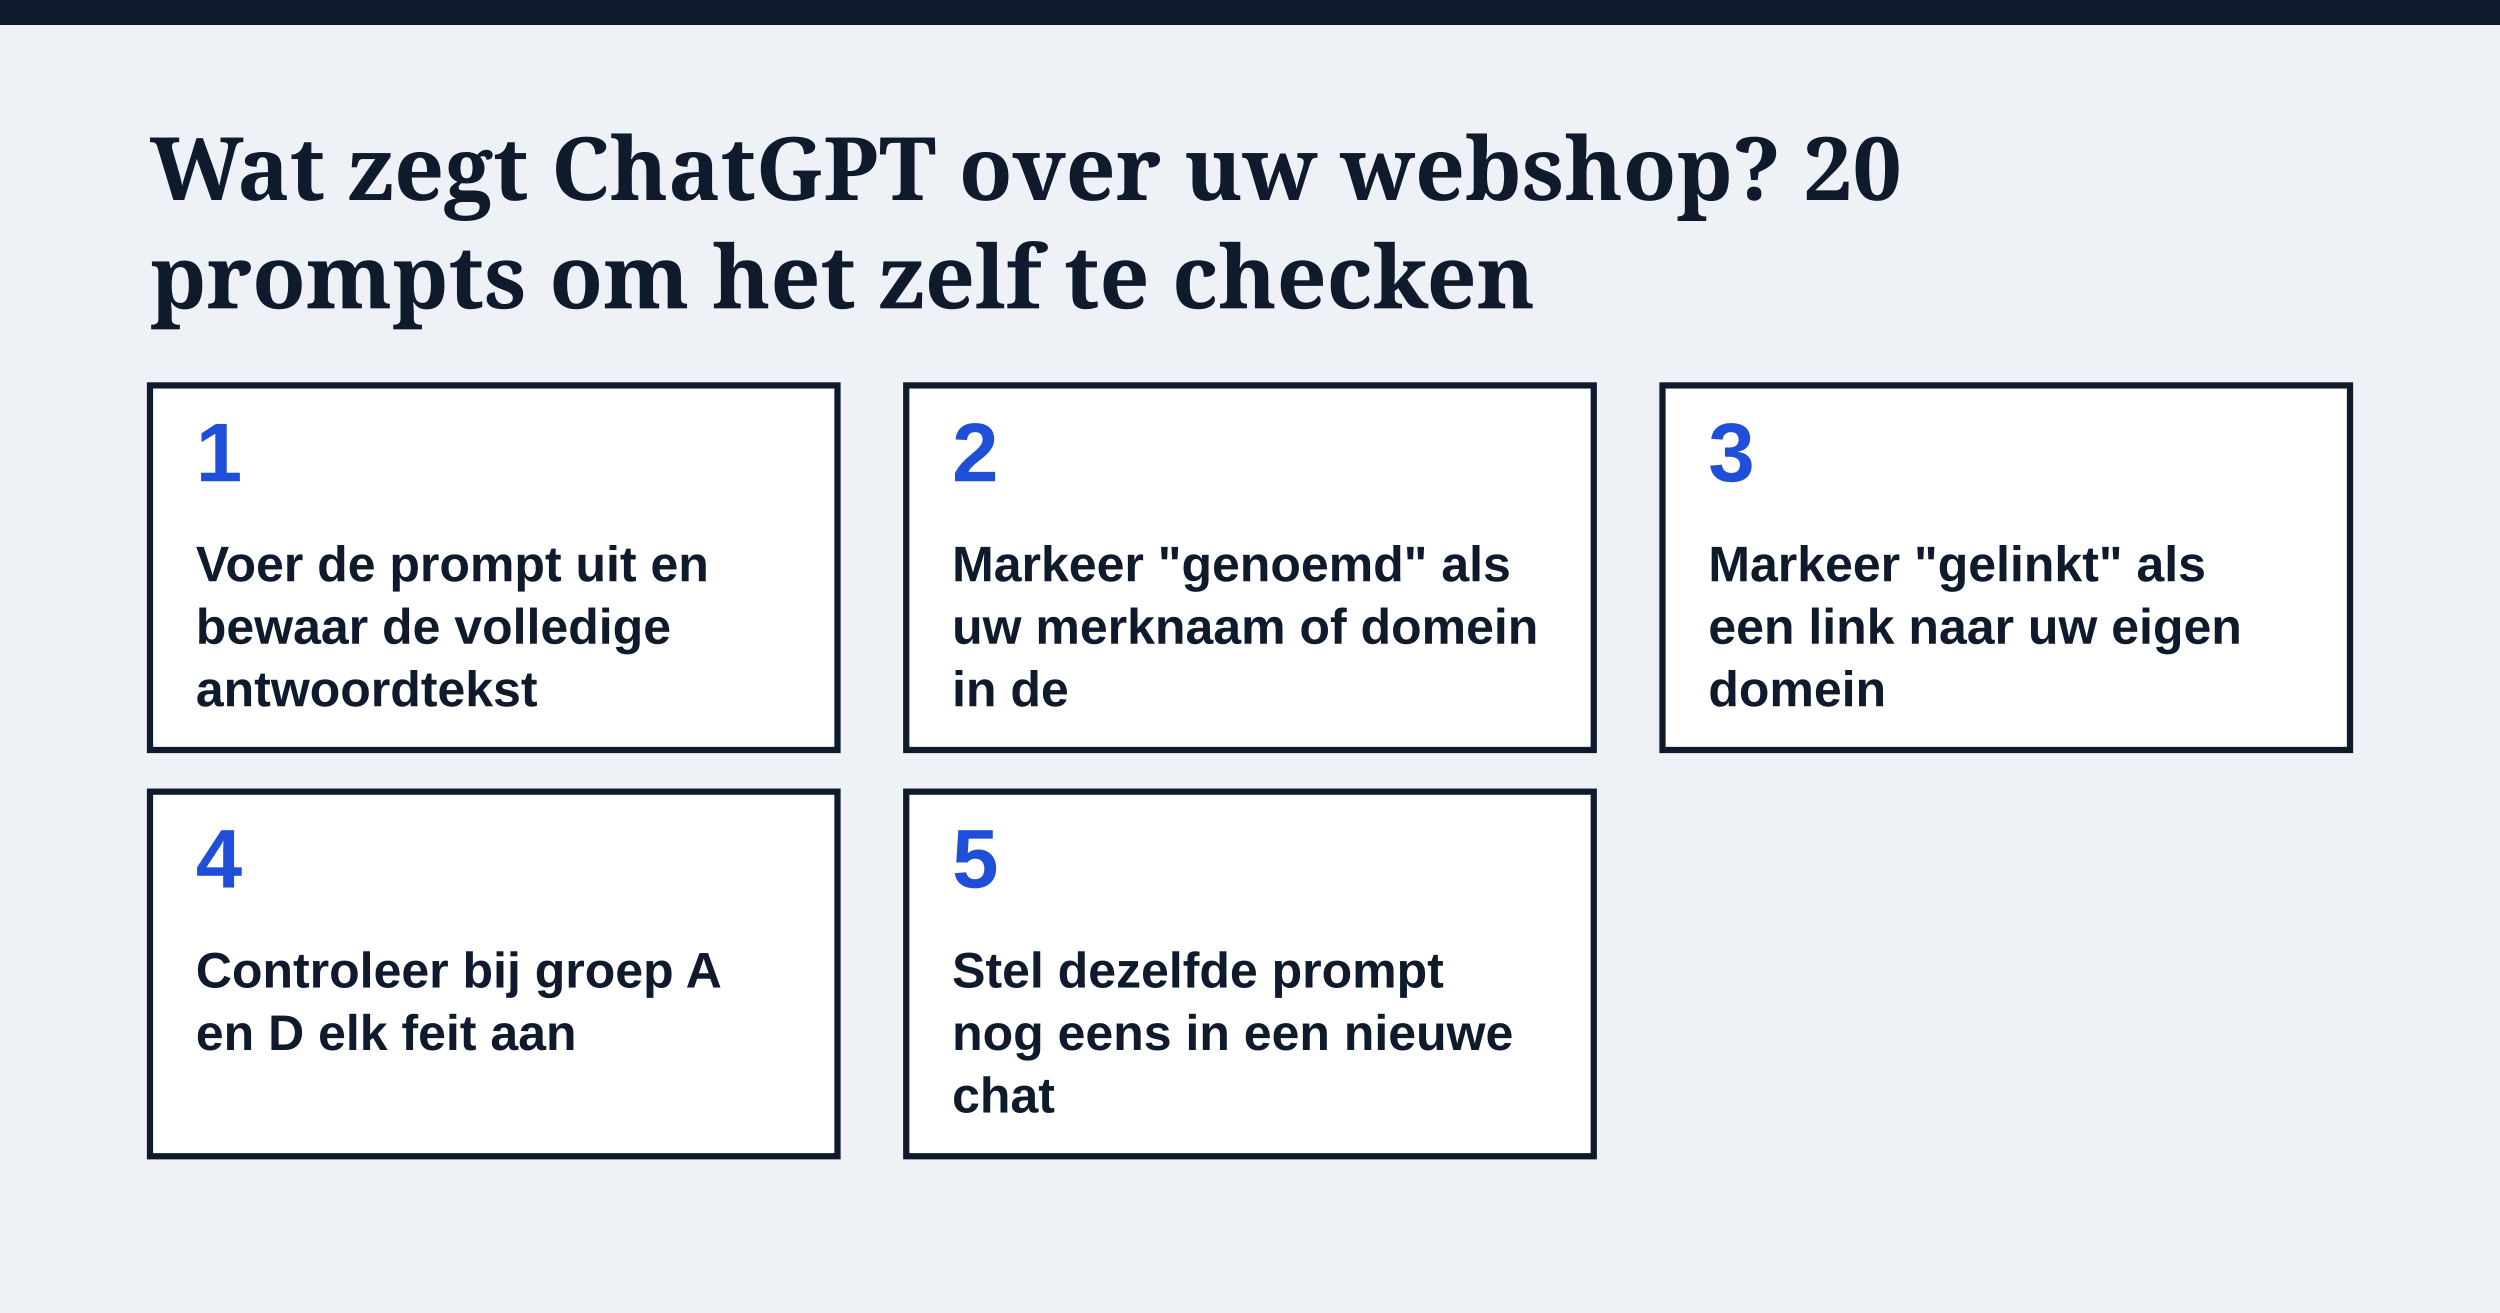
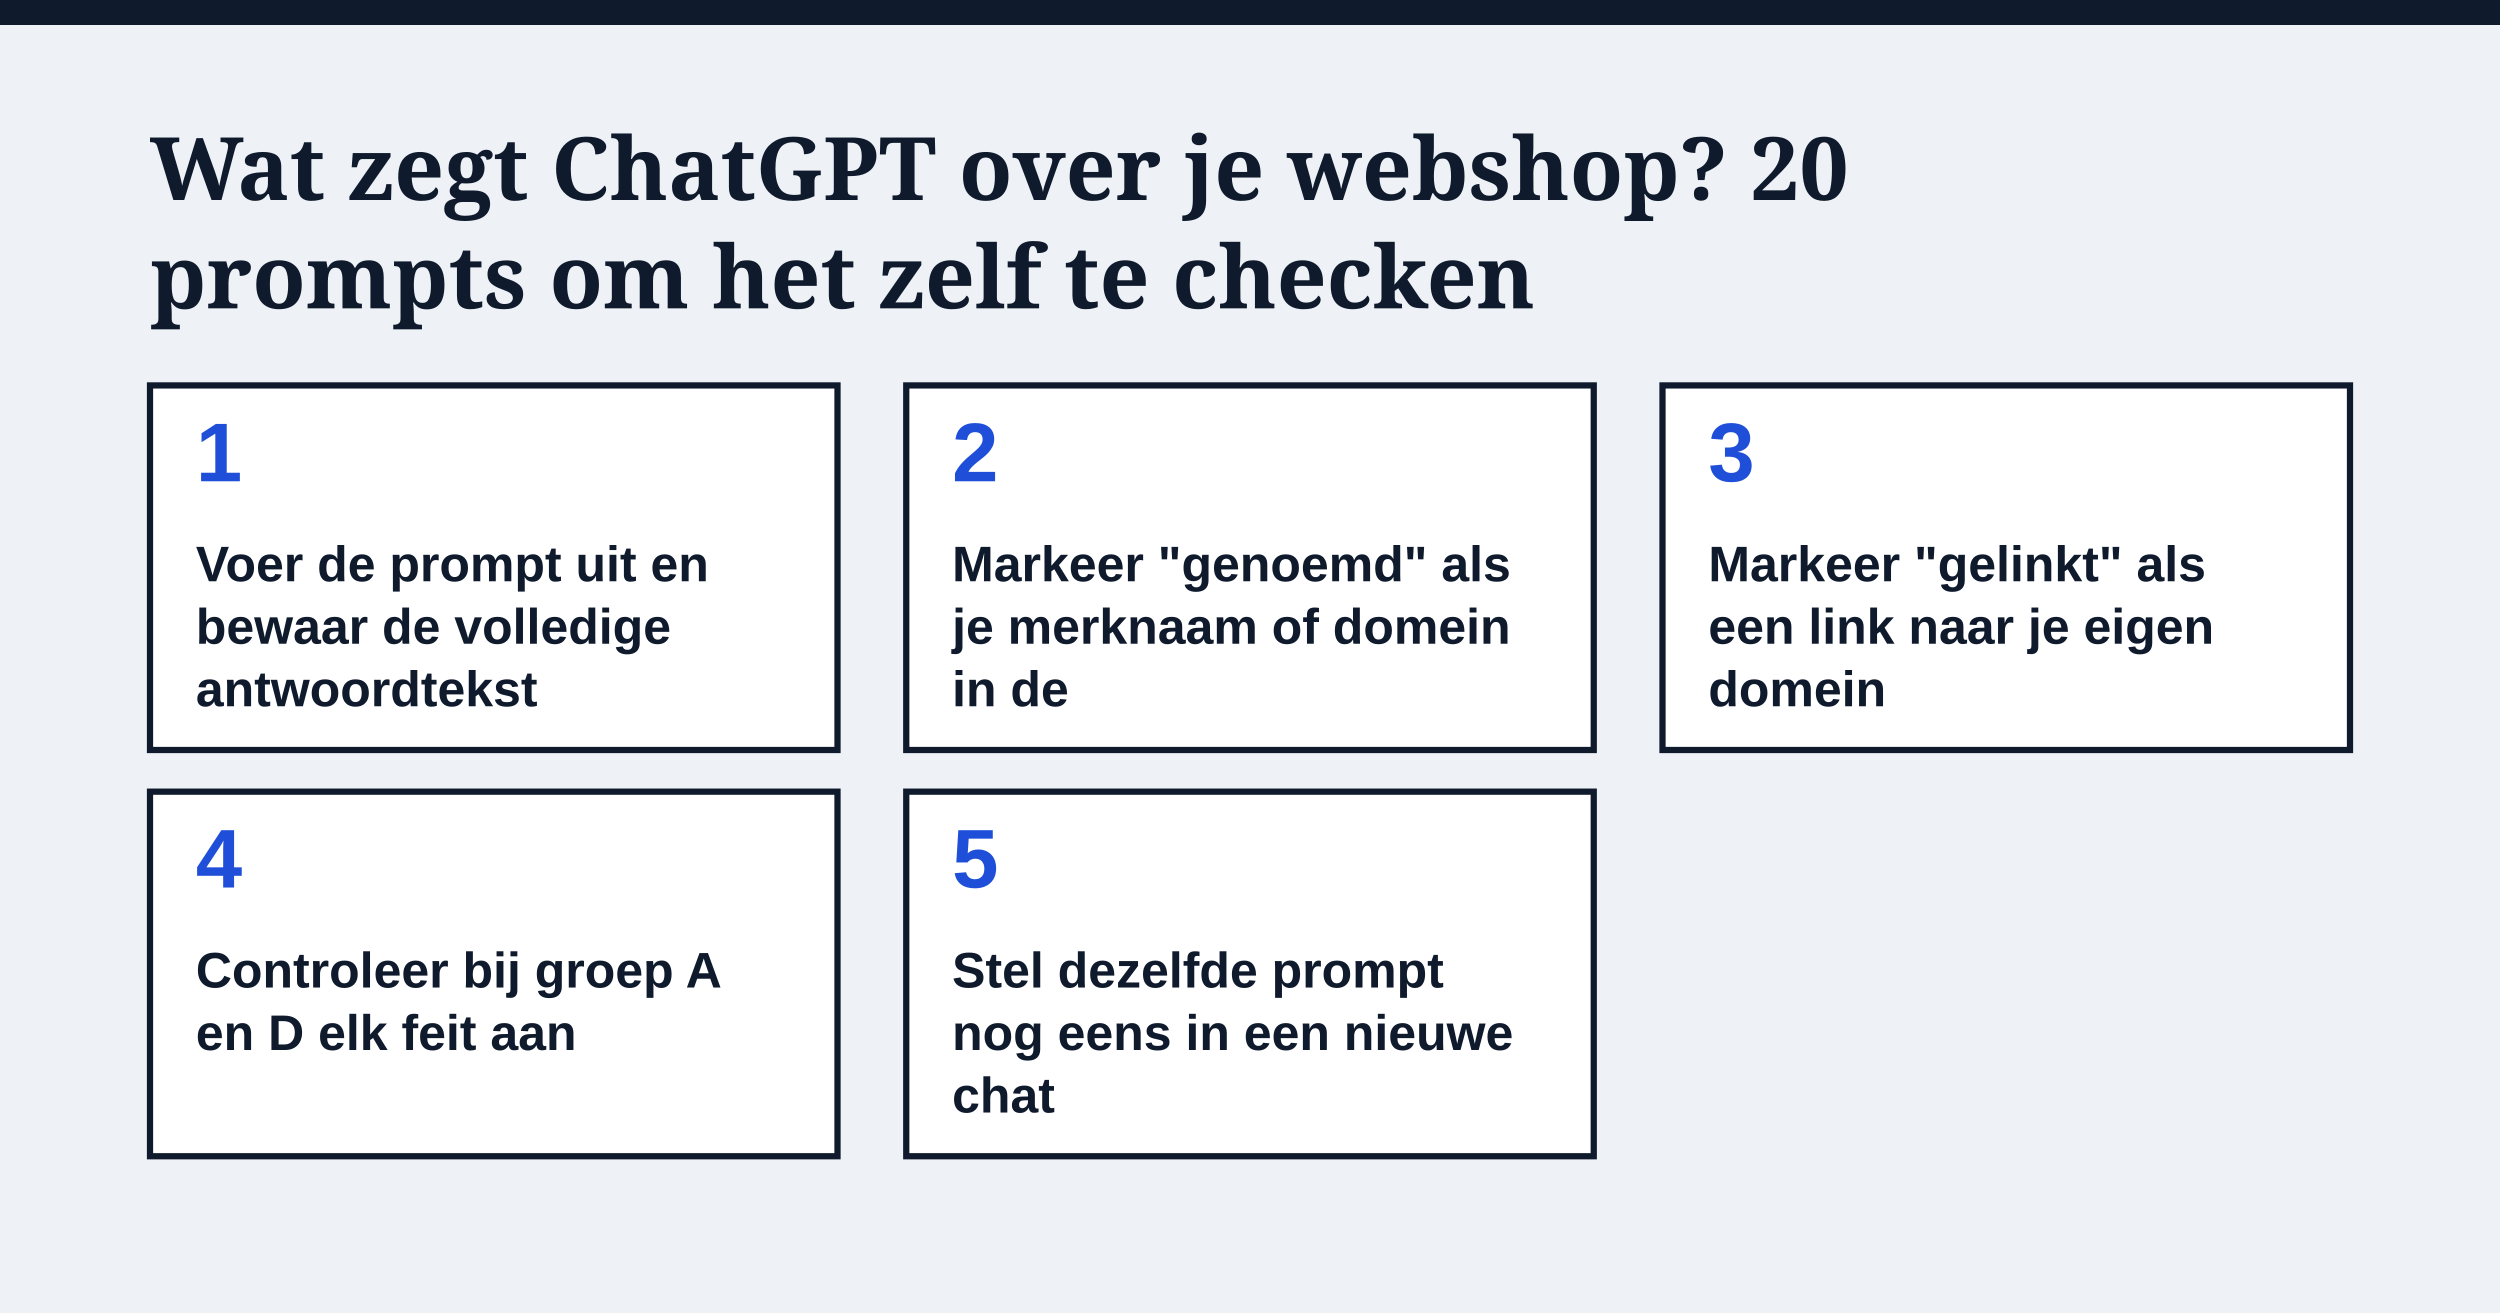
<svg xmlns="http://www.w3.org/2000/svg" viewBox="0 0 1200 630" width="1200" height="630" role="img" aria-labelledby="t d">
  <rect width="1200" height="630" fill="#EEF2F7" />
  <rect width="1200" height="12" fill="#0F1B2D" />
-   <text x="72" y="96" font-family="Georgia,serif" font-size="42" font-weight="600" fill="#0F1B2D">Wat zegt ChatGPT over uw webshop? 20</text>
+   <text x="72" y="96" font-family="Georgia,serif" font-size="42" font-weight="600" fill="#0F1B2D">Wat zegt ChatGPT over je webshop? 20</text>
  <text x="72" y="148" font-family="Georgia,serif" font-size="42" font-weight="600" fill="#0F1B2D">prompts om het zelf te checken</text>
  <g font-family="system-ui,Arial,sans-serif" fill="#0F1B2D">
    <rect x="72" y="185" width="330" height="175" fill="#fff" stroke="#0F1B2D" stroke-width="3" />
    <text x="94" y="231" font-size="40" font-weight="600" fill="#1F4FD8">1</text>
    <text x="94" y="279" font-size="24" font-weight="600">Voer de prompt uit en</text>
    <text x="94" y="309" font-size="24" font-weight="600">bewaar de volledige</text>
    <text x="94" y="339" font-size="24" font-weight="600">antwoordtekst</text>
    <rect x="435" y="185" width="330" height="175" fill="#fff" stroke="#0F1B2D" stroke-width="3" />
    <text x="457" y="231" font-size="40" font-weight="600" fill="#1F4FD8">2</text>
    <text x="457" y="279" font-size="24" font-weight="600">Markeer "genoemd" als</text>
-     <text x="457" y="309" font-size="24" font-weight="600">uw merknaam of domein</text>
+     <text x="457" y="309" font-size="24" font-weight="600">je merknaam of domein</text>
    <text x="457" y="339" font-size="24" font-weight="600">in de</text>
    <rect x="798" y="185" width="330" height="175" fill="#fff" stroke="#0F1B2D" stroke-width="3" />
    <text x="820" y="231" font-size="40" font-weight="600" fill="#1F4FD8">3</text>
    <text x="820" y="279" font-size="24" font-weight="600">Markeer "gelinkt" als</text>
-     <text x="820" y="309" font-size="24" font-weight="600">een link naar uw eigen</text>
+     <text x="820" y="309" font-size="24" font-weight="600">een link naar je eigen</text>
    <text x="820" y="339" font-size="24" font-weight="600">domein</text>
    <rect x="72" y="380" width="330" height="175" fill="#fff" stroke="#0F1B2D" stroke-width="3" />
    <text x="94" y="426" font-size="40" font-weight="600" fill="#1F4FD8">4</text>
    <text x="94" y="474" font-size="24" font-weight="600">Controleer bij groep A</text>
    <text x="94" y="504" font-size="24" font-weight="600">en D elk feit aan</text>
    <rect x="435" y="380" width="330" height="175" fill="#fff" stroke="#0F1B2D" stroke-width="3" />
    <text x="457" y="426" font-size="40" font-weight="600" fill="#1F4FD8">5</text>
    <text x="457" y="474" font-size="24" font-weight="600">Stel dezelfde prompt</text>
    <text x="457" y="504" font-size="24" font-weight="600">nog eens in een nieuwe</text>
    <text x="457" y="534" font-size="24" font-weight="600">chat</text>
  </g>
</svg>
